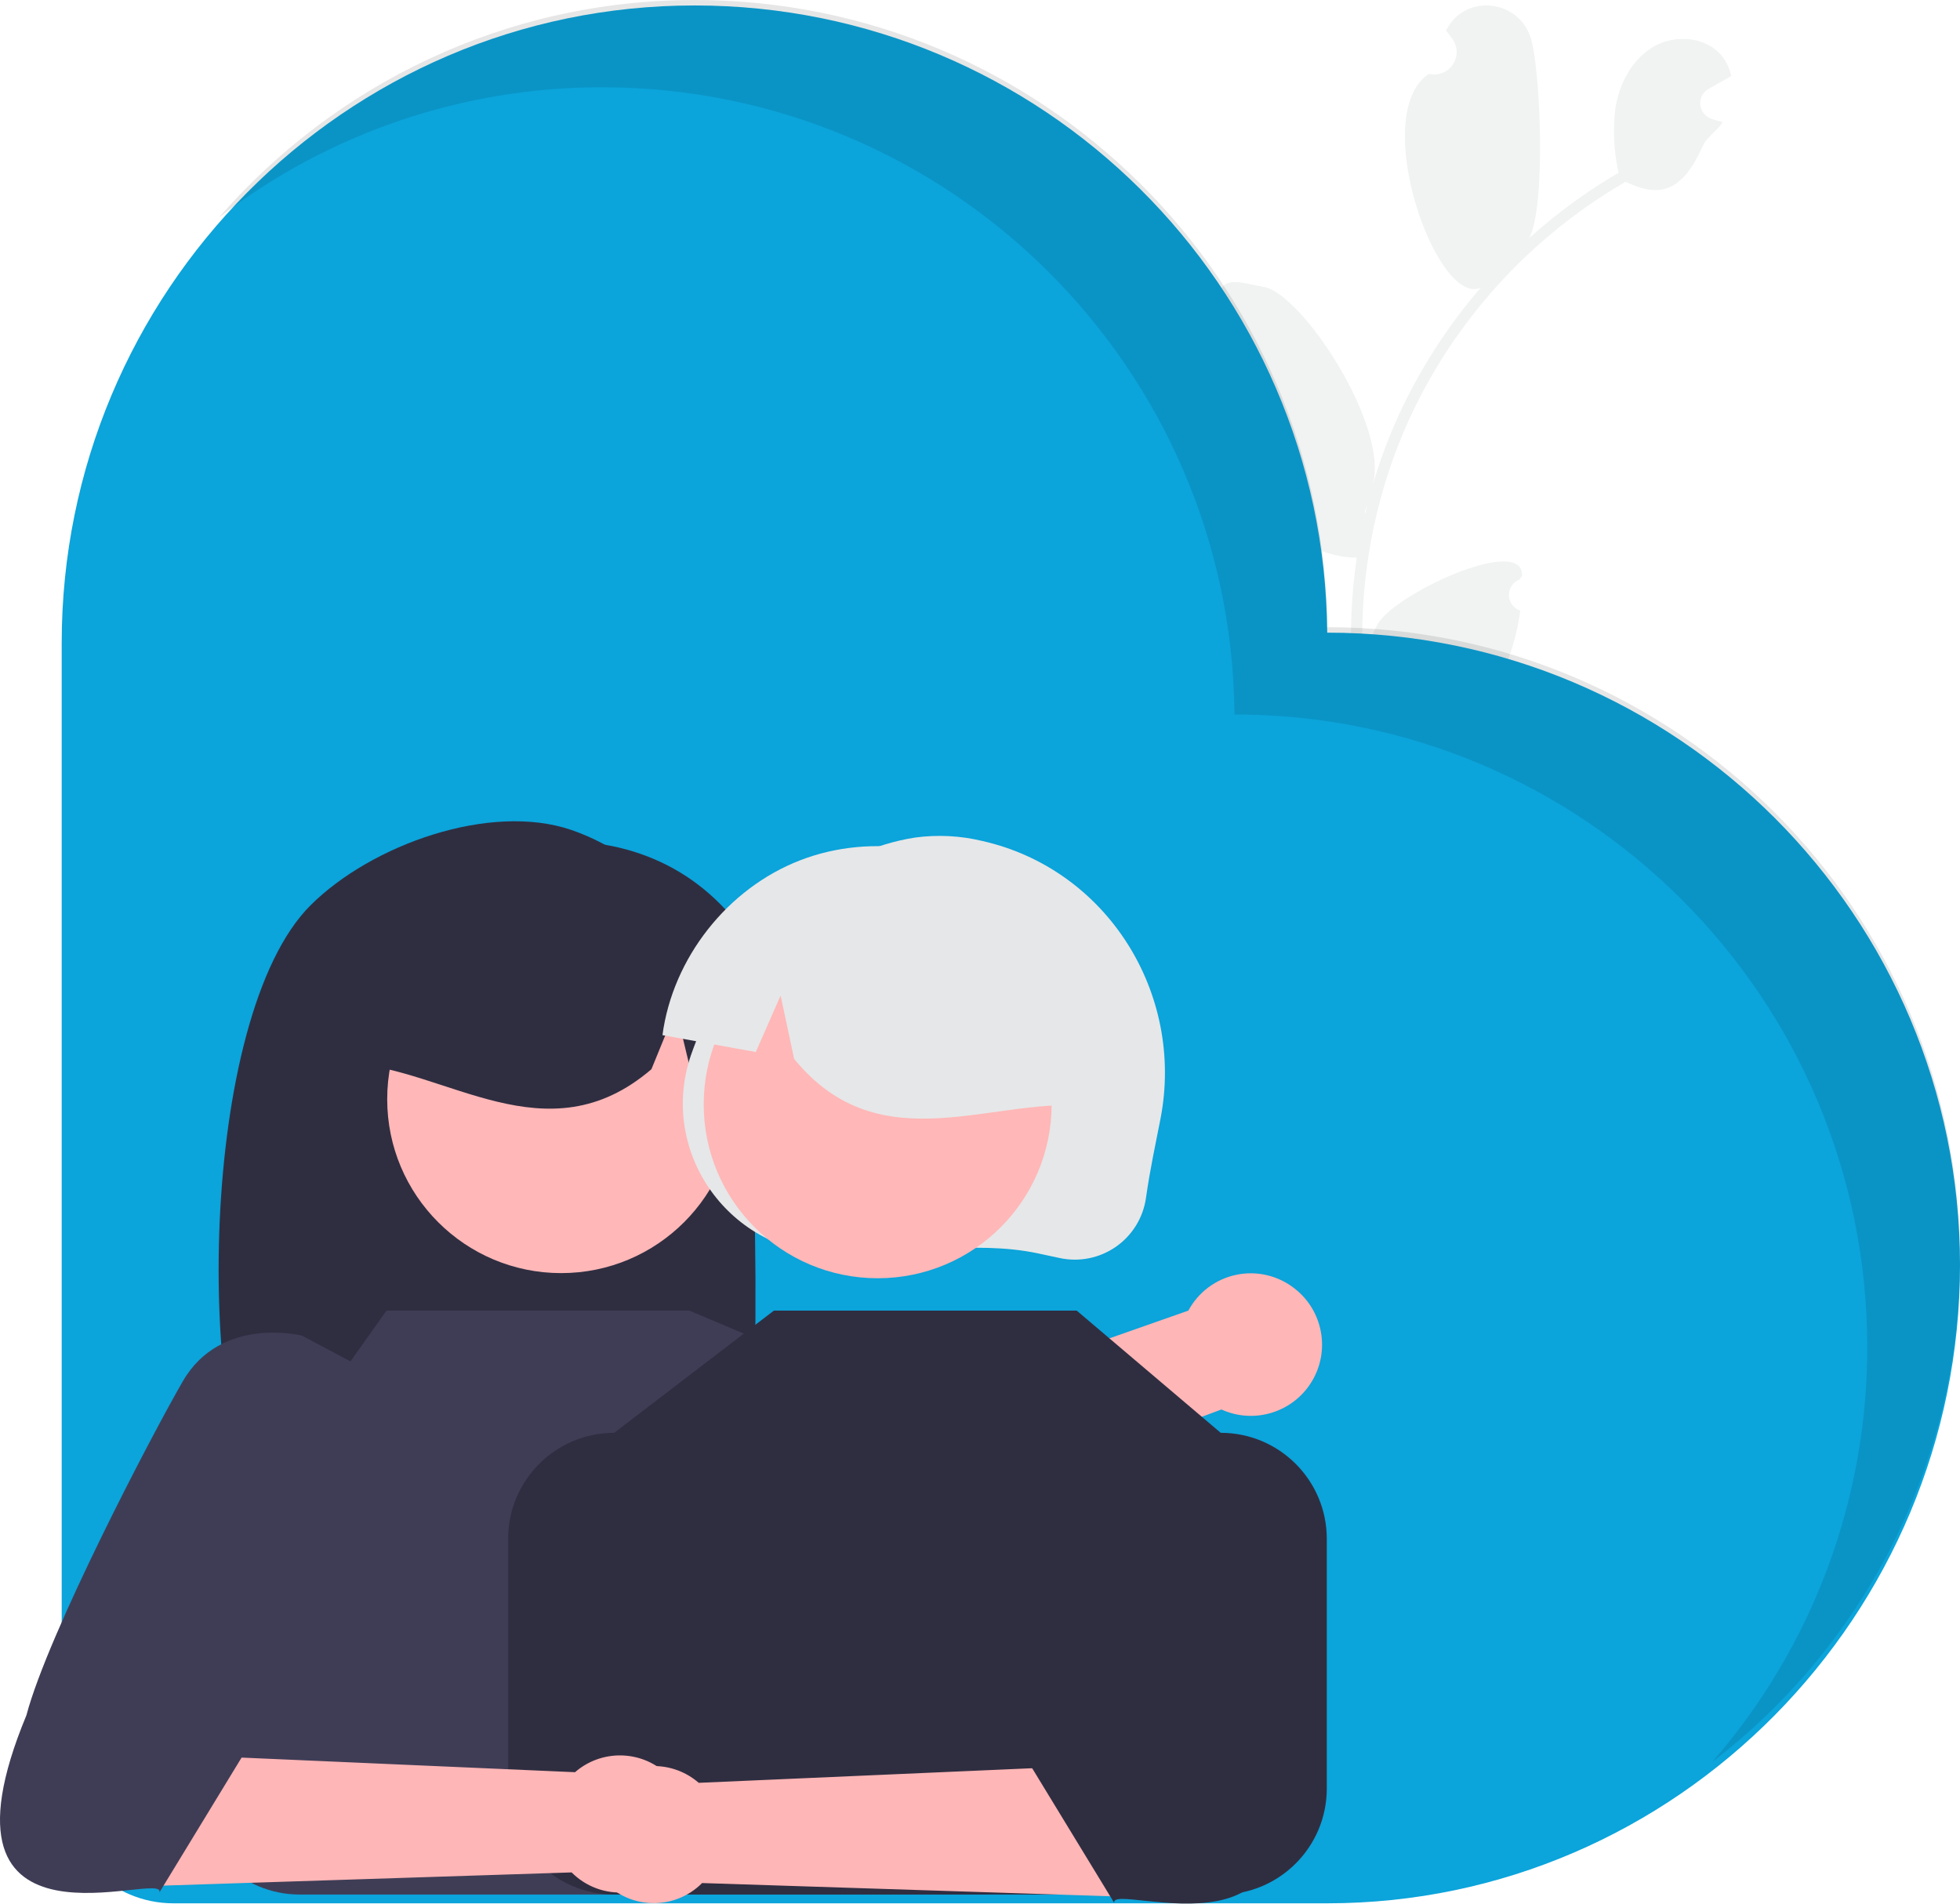
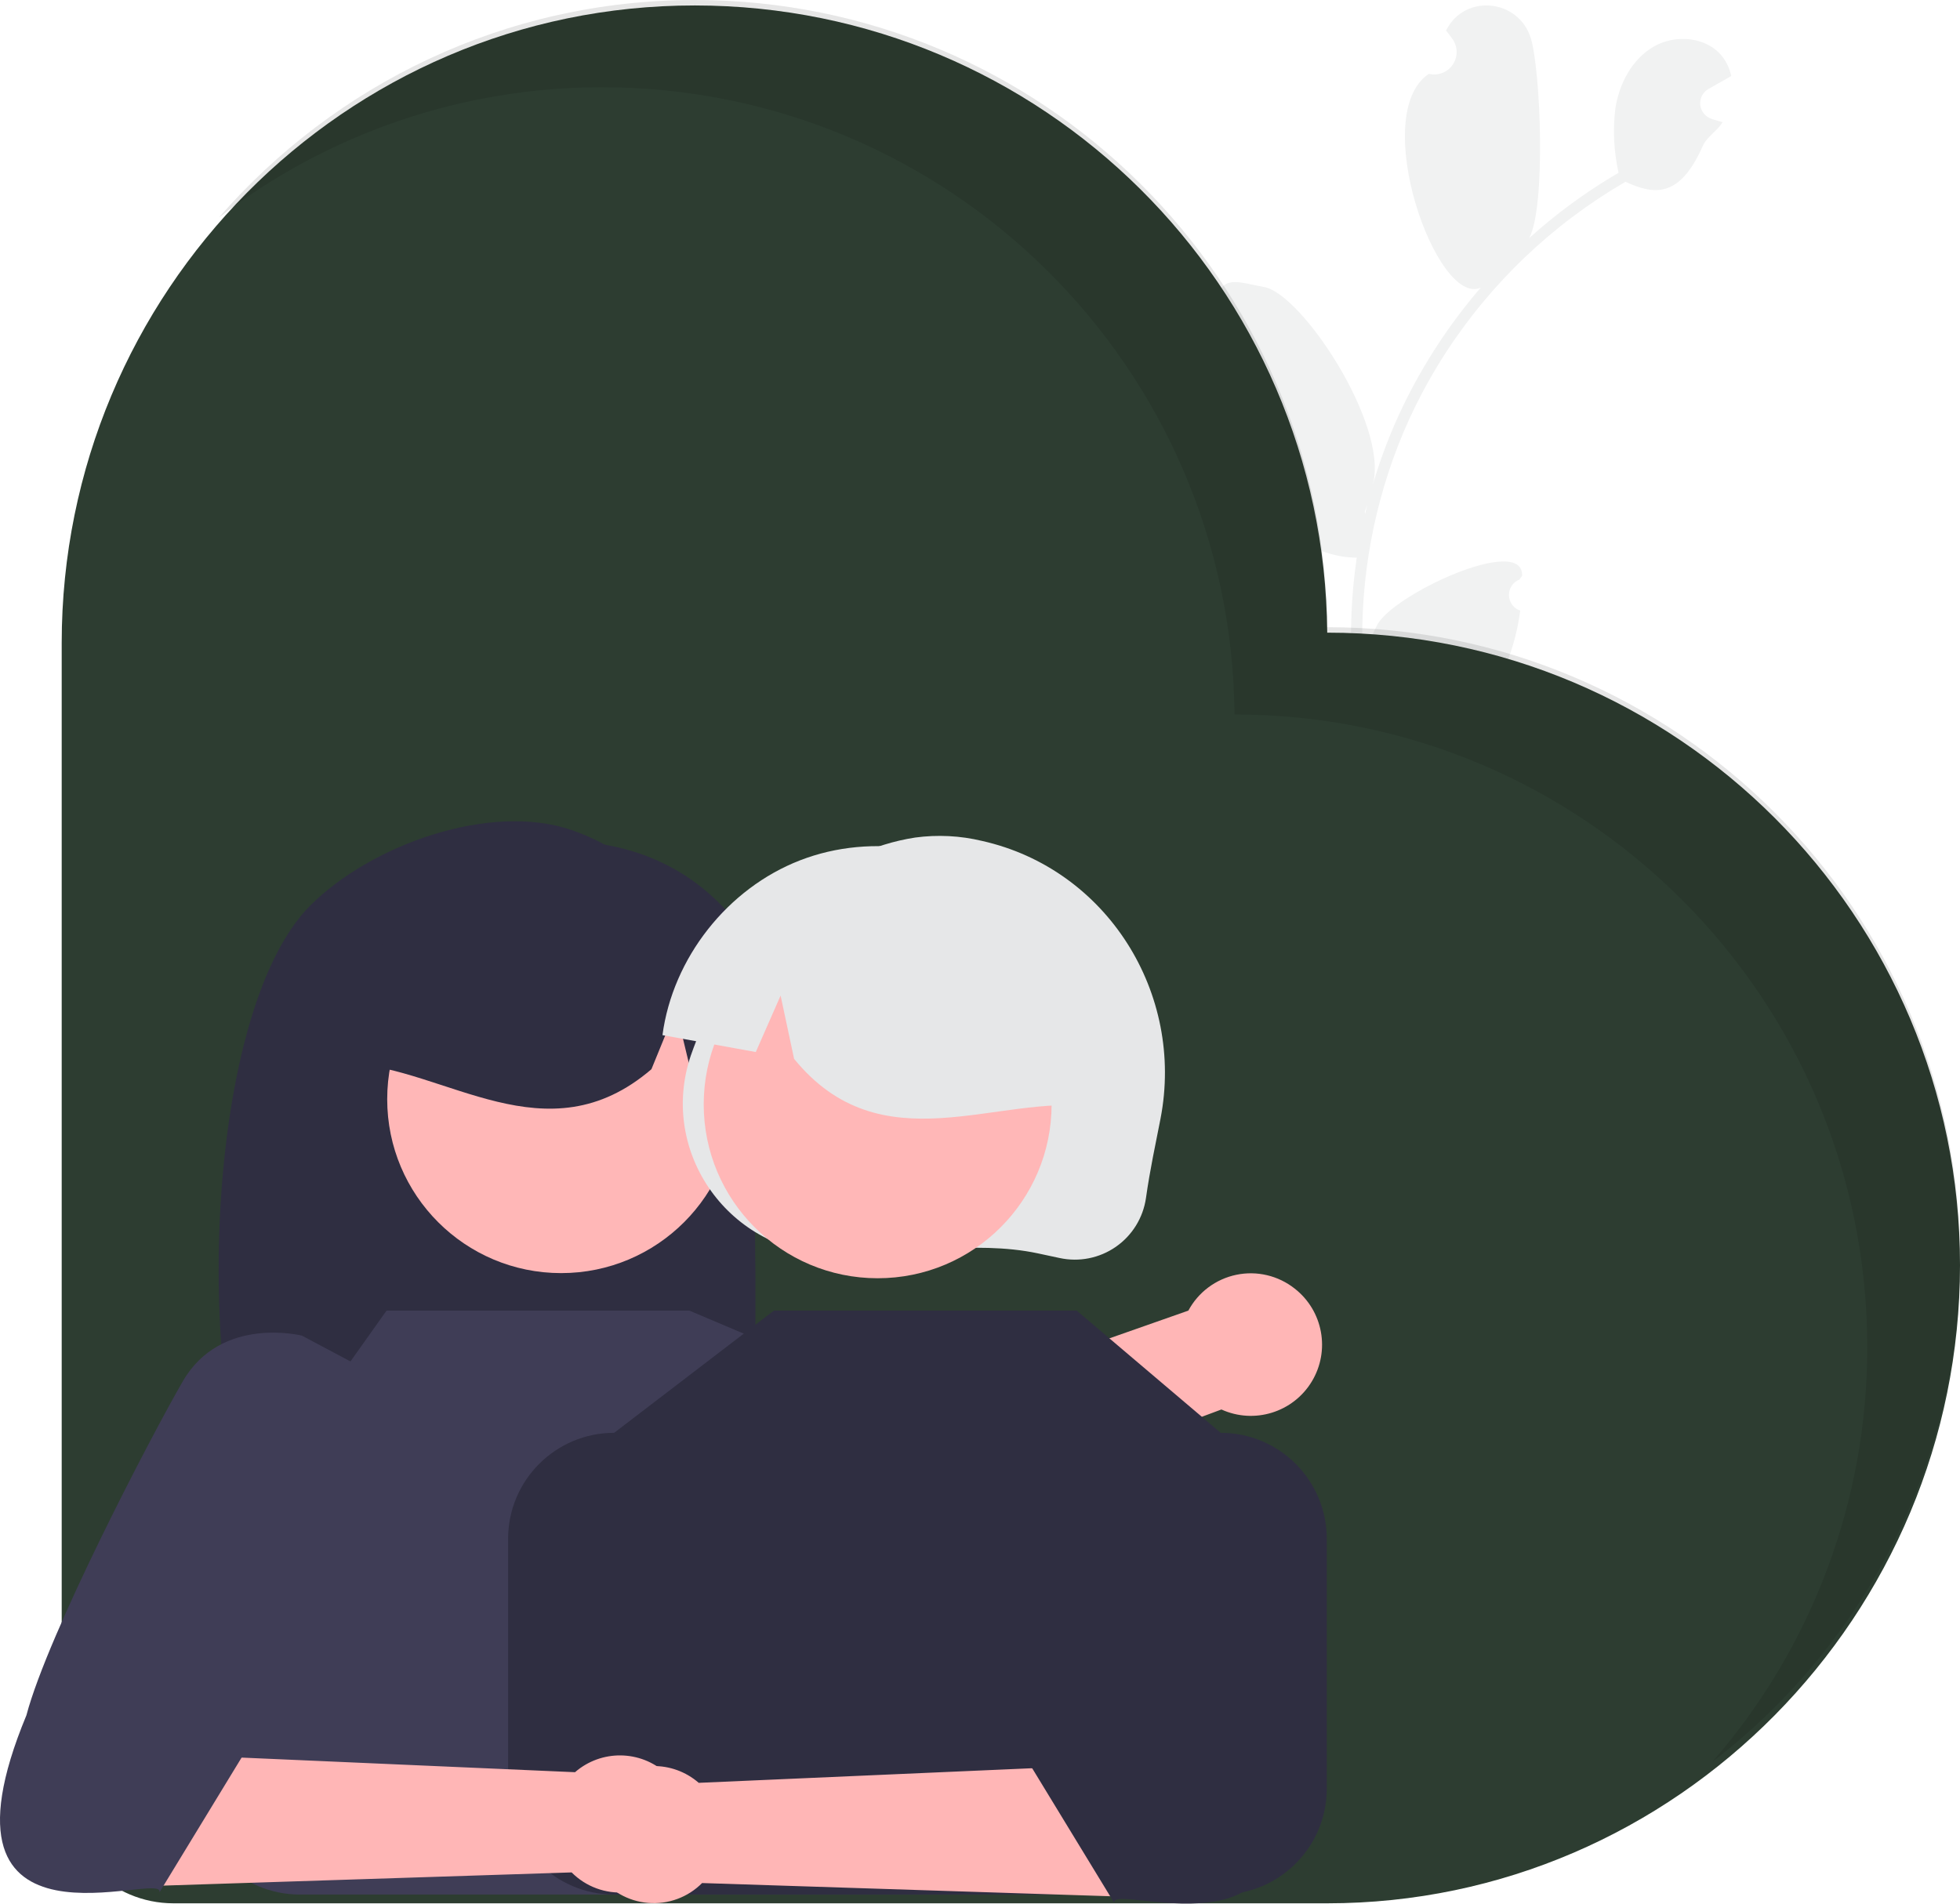
<svg xmlns="http://www.w3.org/2000/svg" data-name="Layer 1" width="667.189" height="648.099" viewBox="0 0 667.189 648.099">
  <path d="M796.85,321.572a5.636,5.636,0,0,1-.264-10.585l.917-1.291q-.004-.2-.009-.399c-.348-13.411-43.711,6.721-49.262,17.038a44.774,44.774,0,0,0-4.853,14.635,179.509,179.509,0,0,1,11.824-75.402,173.266,173.266,0,0,1,8.012-17.623q3.692-7.032,7.986-13.708A181.588,181.588,0,0,1,832.673,175.577c9.344,4.25,18.281,6.053,26.293-12.143,1.425-3.237,4.977-5.137,6.778-8.172-.958-.235-1.914-.521-2.849-.817-.29-.096-.595-.197-.885-.293l-.109-.037a5.584,5.584,0,0,1-.974-10.141q.873-.497,1.747-.993c.889-.515,1.787-1.009,2.676-1.523a2.779,2.779,0,0,0,.282-.149c1.019-.584,2.033-1.154,3.052-1.738a16.146,16.146,0,0,0-3.077-6.688c-5.32-6.718-15.915-7.623-23.319-3.327-7.419,4.29-11.764,12.668-13.061,21.131a64.708,64.708,0,0,0,1.104,21.842c-.56.333-1.129.645-1.689.978a182.761,182.761,0,0,0-28.738,21.244c5.705-10.481,3.941-57.038.546-68.075-4.077-13.257-22.248-15.236-28.661-2.938q-.093.179-.185.357,1.161,1.418,2.22,2.916a7.645,7.645,0,0,1-7.918,11.847l-.154-.034c-20.656,13.79,2.705,79.699,17.671,72.767a186.547,186.547,0,0,0-26.497,40.395,176.93,176.93,0,0,0-10.242,26.669l.077-.331c5.14-20.211-24.31-64.697-37.099-66.923-7.367-1.283-13.975-4.215-15.619,3.081q-.039.175-.078.35a51.368,51.368,0,0,1,4.36,4.674q1.161,1.419,2.219,2.916a7.645,7.645,0,0,1-7.918,11.847l-.154-.034c-.11-.026-.206-.046-.316-.071-14.137,18.444,17.622,69.449,49.027,69.375l.015.006a186.494,186.494,0,0,0-1.59,38.626L781.313,358.401c.33-.405.651-.831.966-1.242a50.846,50.846,0,0,1-11.273-5.179c4.572-2.593,9.156-5.215,13.728-7.808a2.787,2.787,0,0,0,.282-.149c2.326-1.332,4.661-2.644,6.987-3.976l.002-.002a74.477,74.477,0,0,0,4.848-18.473Zm-11.194-112.536.034-.021-.045.051Zm-41.648,79.681-.045-.947c.242-.577.469-1.16.686-1.764.064-.165.098-.341.162-.505-.267,1.084-.549,2.162-.801,3.251Z" transform="translate(-279.3671 -113.6819)" fill="#f1f2f2" />
-   <path d="M731.16,329.078h0c-.993-118.059-96.965-213.474-215.247-213.539-119.303-.065-215.544,97.801-215.544,217.049V723.624a38.066,38.066,0,0,0,38.066,38.066H731.16c118.96,0,215.396-98.293,215.396-217.253S850.12,329.078,731.16,329.078Z" transform="translate(-279.3671 -113.6819)" fill="#0ba4db" />
+   <path d="M731.16,329.078h0c-.993-118.059-96.965-213.474-215.247-213.539-119.303-.065-215.544,97.801-215.544,217.049V723.624a38.066,38.066,0,0,0,38.066,38.066H731.16c118.96,0,215.396-98.293,215.396-217.253S850.12,329.078,731.16,329.078Z" transform="translate(-279.3671 -113.6819)" fill="#2d3d31" />
  <path d="M731.16,327.221h0c-.993-118.059-96.965-213.474-215.247-213.539-64.674,0-122.553,28.726-162.03,74.061A213.103,213.103,0,0,1,484.346,143.392c118.282.065,214.254,95.48,215.247,213.539h0c118.96,0,215.396,96.436,215.396,215.396a214.607,214.607,0,0,1-52.726,141.186,215.034,215.034,0,0,0,84.292-170.896C946.556,423.657,850.12,327.221,731.16,327.221Z" transform="translate(-279.3671 -113.6819)" opacity="0.1" style="isolation:isolate" />
  <path d="M530.219,459.35c-8.778-27.976-28.74-53.635-56.348-63.092C446.262,386.8,405.836,401.207,385.08,421.892c-37.966,37.838-39.899,176.504-13.815,217.581,5.188-.275,23.091-.478,28.342-.674l7.428-24.758V638.555c40.986-1.267,86.606,32.446,126.351.347C537.213,609.818,538.997,487.326,530.219,459.35Z" transform="translate(-279.3671 -113.6819)" fill="#2f2e41" />
  <circle cx="191.014" cy="374.237" r="59.21" fill="#ffb7b7" />
  <path d="M511.065,410.818c-22.618-13.789-52.761-14.186-75.736-.998-22.973,13.188-37.832,39.418-37.332,65.903,33.097,1.522,67.427,32.605,103.118,1.987l8.332-20.391,4.912,20.406q16.113-.002,32.288-.042C547.846,451.219,533.685,424.606,511.065,410.818Z" transform="translate(-279.3671 -113.6819)" fill="#2f2e41" />
  <path d="M524.284,450.966c13.588-25.983,37.773-47.706,66.618-52.132a61.753,61.753,0,0,1,22.758,1.15c42.472,9.532,69.042,51.869,60.741,94.599-1.647,8.476-3.57,17.245-4.944,26.982a24.454,24.454,0,0,1-29.436,20.415l-.158-.034-7.268-1.554c-21.6-4.574-46.315.595-69.749.312-34.927-.421-59.473-34.514-48.337-67.62A152.983,152.983,0,0,1,524.284,450.966Z" transform="translate(-279.3671 -113.6819)" fill="#e6e7e8" />
  <circle cx="298.758" cy="375.986" r="59.21" fill="#ffb7b7" />
  <path d="M551.718,406.587c24.7-9.571,54.438-4.631,74.719,12.412,20.279,17.043,30.264,45.487,25.088,71.467C618.681,486.11,579.394,510.632,549.681,474.184l-4.594-21.543-8.444,19.216q-15.859-2.851-31.771-5.752C508.372,439.846,527.017,416.158,551.718,406.587Z" transform="translate(-279.3671 -113.6819)" fill="#e6e7e8" />
  <path d="M720.079,552.393a24.104,24.104,0,0,0-36.191,7.503L516.758,618.615l16.584,35.245,161.799-60.3a24.235,24.235,0,0,0,24.938-41.167Z" transform="translate(-279.3671 -113.6819)" fill="#ffb6b6" />
  <path d="M541.487,591.113l-24.69,10.683-13.196,5.715-8.61,3.719a27.776,27.776,0,0,0-10.03,4.993A28.04,28.04,0,0,0,509.299,665.449l50.532-5.774a10.097,10.097,0,0,0,7.167-4.35c1.668-2.44,17.268-9.791,16.514-12.641l6.676-3.061,9.688-3.035L636.248,619.856h0L630.748,599.517h0l5.088-24.968c-.761-2.816-83.288,17.993-85.927,16.749A10.045,10.045,0,0,0,541.487,591.113Z" transform="translate(-279.3671 -113.6819)" fill="#3f3d56" />
  <path d="M612.258,758.705H381.418a36.11,36.11,0,0,1-36.11-36.11V637.61a36.11,36.11,0,0,1,36.11-36.11l29.53-41.608H514.024l98.234,41.608a36.11,36.11,0,0,1,36.11,36.11v84.985A36.11,36.11,0,0,1,612.258,758.705Z" transform="translate(-279.3671 -113.6819)" fill="#3f3d56" />
  <path d="M694.9,758.705H488.436A36.11,36.11,0,0,1,452.326,722.595V637.61a36.11,36.11,0,0,1,36.11-36.11l54.365-41.608H645.878l49.022,41.608a36.11,36.11,0,0,1,36.11,36.11v84.985A36.11,36.11,0,0,1,694.9,758.705Z" transform="translate(-279.3671 -113.6819)" fill="#2f2e41" />
  <path d="M509.379,748.167a23.183,23.183,0,0,1-35.421,3.002L329.739,755.832l-18.44.596h0c-18.967.613-29.893-21.331-17.971-36.096L306.137,704.467l45.814,7.186,16.566.726,106.589,4.671a23.308,23.308,0,0,1,34.273,31.117Z" transform="translate(-279.3671 -113.6819)" fill="#ffb6b6" />
  <path d="M382.163,568.42s-27.491-6.975-40.521,15.463c-10.432,17.964-45.917,85.904-53.283,113.788-35.942,86.619,47.624,52.125,45.286,60.296L361.603,712.076c12.148-6.074-11.235,1.765-14.316-2.59l21.431-23.292,24.295-12.148,8.914-95.106Z" transform="translate(-279.3671 -113.6819)" fill="#3f3d56" />
  <path d="M482.944,751.787a23.183,23.183,0,0,0,35.421,3.002L662.583,759.452l18.44.596h0c18.967.613,29.893-21.331,17.971-36.096L686.185,708.087,640.371,715.273l-16.566.726-106.589,4.671a23.308,23.308,0,0,0-34.273,31.117Z" transform="translate(-279.3671 -113.6819)" fill="#ffb6b6" />
  <path d="M610.159,572.04s27.491-6.975,40.521,15.463c10.432,17.964,45.917,85.904,53.283,113.788,35.942,86.619-47.624,52.125-45.286,60.296l-27.957-45.891c-12.148-6.074,11.235,1.765,14.316-2.59L623.604,689.814l-24.295-12.148-8.914-95.106Z" transform="translate(-279.3671 -113.6819)" fill="#2f2e41" />
</svg>
